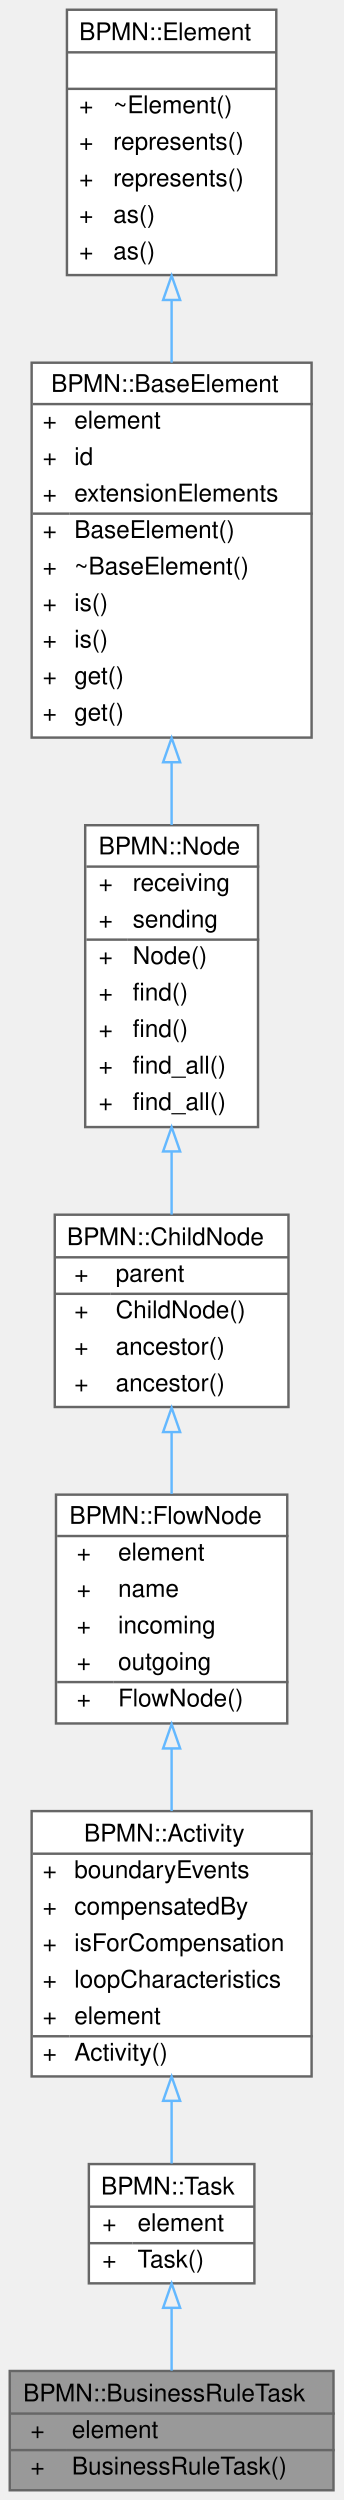
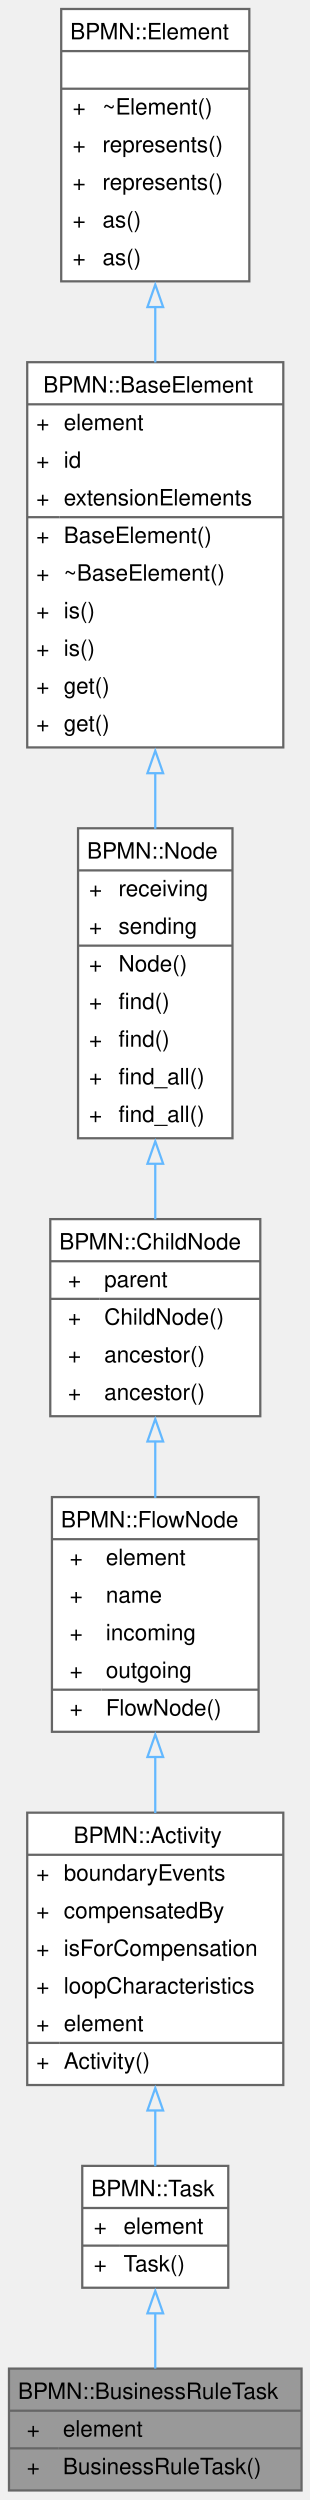
- <svg xmlns="http://www.w3.org/2000/svg" xmlns:xlink="http://www.w3.org/1999/xlink" width="141pt" height="1027pt" viewBox="0.00 0.00 141.00 1027.00">
-   <g id="graph0" class="graph" transform="scale(1 1) rotate(0) translate(4 1023)">
+ <svg xmlns="http://www.w3.org/2000/svg" xmlns:xlink="http://www.w3.org/1999/xlink" width="138pt" height="1113pt" viewBox="0.00 0.00 138.00 1113.00">
+   <g id="graph0" class="graph" transform="scale(1 1) rotate(0) translate(4 1108.75)">
    <g id="Node000001" class="node">
      <g id="a_Node000001">
        <a xlink:title=" ">
-           <polygon fill="#999999" stroke="transparent" points="133,-49 0,-49 0,0 133,0 133,-49" />
-           <text text-anchor="start" x="5.5" y="-36.5" font-family="Helvetica,sans-Serif" font-size="10.00">BPMN::BusinessRuleTask</text>
-           <text text-anchor="start" x="8.5" y="-21.5" font-family="Helvetica,sans-Serif" font-size="10.00">+</text>
-           <text text-anchor="start" x="25.5" y="-21.5" font-family="Helvetica,sans-Serif" font-size="10.00">element</text>
-           <text text-anchor="start" x="8.5" y="-6.5" font-family="Helvetica,sans-Serif" font-size="10.00">+</text>
-           <text text-anchor="start" x="25.5" y="-6.5" font-family="Helvetica,sans-Serif" font-size="10.00">BusinessRuleTask()</text>
-           <polygon fill="#666666" stroke="#666666" points="0.5,-31.5 0.5,-31.5 133.5,-31.5 133.5,-31.5 0.5,-31.5" />
-           <polygon fill="#666666" stroke="#666666" points="0.5,-16.5 0.5,-16.5 23.5,-16.5 23.5,-16.5 0.5,-16.5" />
-           <polygon fill="#666666" stroke="#666666" points="23.5,-16.5 23.5,-16.5 133.5,-16.5 133.5,-16.5 23.5,-16.5" />
-           <polygon fill="none" stroke="#666666" points="0,0 0,-49 133,-49 133,0 0,0" />
+           <polygon fill="#999999" stroke="none" points="130.25,-54.25 0,-54.25 0,0 130.25,0 130.25,-54.25" />
+           <text xml:space="preserve" text-anchor="start" x="4" y="-40.75" font-family="Helvetica,sans-Serif" font-size="10.00">BPMN::BusinessRuleTask</text>
+           <text xml:space="preserve" text-anchor="start" x="7.88" y="-24" font-family="Helvetica,sans-Serif" font-size="10.00">+</text>
+           <text xml:space="preserve" text-anchor="start" x="24" y="-24" font-family="Helvetica,sans-Serif" font-size="10.00">element</text>
+           <text xml:space="preserve" text-anchor="start" x="7.88" y="-7.25" font-family="Helvetica,sans-Serif" font-size="10.00">+</text>
+           <text xml:space="preserve" text-anchor="start" x="24" y="-7.25" font-family="Helvetica,sans-Serif" font-size="10.00">BusinessRuleTask()</text>
+           <polygon fill="#666666" stroke="#666666" points="0,-35.5 0,-35.5 130.25,-35.5 130.25,-35.5 0,-35.5" />
+           <polygon fill="#666666" stroke="#666666" points="0,-18.75 0,-18.75 22,-18.75 22,-18.75 0,-18.75" />
+           <polygon fill="#666666" stroke="#666666" points="22,-18.75 22,-18.75 130.25,-18.75 130.25,-18.75 22,-18.75" />
+           <polygon fill="none" stroke="#666666" points="0,0 0,-54.25 130.25,-54.25 130.25,0 0,0" />
        </a>
      </g>
    </g>
    <g id="Node000002" class="node">
      <g id="a_Node000002">
        <a xlink:href="classBPMN_1_1Task.html" target="_top" xlink:title=" ">
-           <polygon fill="white" stroke="transparent" points="100.5,-134 32.5,-134 32.5,-85 100.5,-85 100.5,-134" />
-           <text text-anchor="start" x="37.5" y="-121.5" font-family="Helvetica,sans-Serif" font-size="10.00">BPMN::Task</text>
-           <text text-anchor="start" x="38" y="-106.5" font-family="Helvetica,sans-Serif" font-size="10.00">+</text>
-           <text text-anchor="start" x="52.5" y="-106.5" font-family="Helvetica,sans-Serif" font-size="10.00">element</text>
-           <text text-anchor="start" x="38" y="-91.5" font-family="Helvetica,sans-Serif" font-size="10.00">+</text>
-           <text text-anchor="start" x="52.5" y="-91.5" font-family="Helvetica,sans-Serif" font-size="10.00">Task()</text>
-           <polygon fill="#666666" stroke="#666666" points="32.5,-116.5 32.5,-116.5 100.5,-116.5 100.5,-116.5 32.5,-116.5" />
-           <polygon fill="#666666" stroke="#666666" points="32.5,-101.5 32.5,-101.5 50.5,-101.5 50.5,-101.5 32.5,-101.5" />
-           <polygon fill="#666666" stroke="#666666" points="50.5,-101.5 50.5,-101.5 100.5,-101.5 100.5,-101.5 50.5,-101.5" />
-           <polygon fill="none" stroke="#666666" points="32.5,-85 32.5,-134 100.5,-134 100.5,-85 32.5,-85" />
+           <polygon fill="white" stroke="none" points="97.62,-144.5 32.62,-144.5 32.62,-90.25 97.62,-90.25 97.62,-144.5" />
+           <text xml:space="preserve" text-anchor="start" x="36.62" y="-131" font-family="Helvetica,sans-Serif" font-size="10.00">BPMN::Task</text>
+           <text xml:space="preserve" text-anchor="start" x="37.69" y="-114.25" font-family="Helvetica,sans-Serif" font-size="10.00">+</text>
+           <text xml:space="preserve" text-anchor="start" x="51" y="-114.25" font-family="Helvetica,sans-Serif" font-size="10.00">element</text>
+           <text xml:space="preserve" text-anchor="start" x="37.69" y="-97.5" font-family="Helvetica,sans-Serif" font-size="10.00">+</text>
+           <text xml:space="preserve" text-anchor="start" x="51" y="-97.5" font-family="Helvetica,sans-Serif" font-size="10.00">Task()</text>
+           <polygon fill="#666666" stroke="#666666" points="32.62,-125.75 32.62,-125.75 97.62,-125.75 97.62,-125.75 32.62,-125.75" />
+           <polygon fill="#666666" stroke="#666666" points="32.62,-109 32.62,-109 49,-109 49,-109 32.62,-109" />
+           <polygon fill="#666666" stroke="#666666" points="49,-109 49,-109 97.62,-109 97.62,-109 49,-109" />
+           <polygon fill="none" stroke="#666666" points="32.62,-90.25 32.62,-144.5 97.62,-144.5 97.62,-90.25 32.62,-90.25" />
        </a>
      </g>
    </g>
    <g id="edge1_Node000001_Node000002" class="edge">
      <g id="a_edge1_Node000001_Node000002">
        <a xlink:title=" ">
-           <path fill="none" stroke="#63b8ff" d="M66.5,-74.77C66.5,-66.17 66.5,-57.1 66.5,-49.12" />
-           <polygon fill="none" stroke="#63b8ff" points="63,-74.94 66.5,-84.94 70,-74.94 63,-74.94" />
+           <path fill="none" stroke="#63b8ff" d="M65.12,-78.96C65.12,-70.64 65.12,-61.99 65.12,-54.24" />
+           <polygon fill="none" stroke="#63b8ff" points="61.63,-78.86 65.13,-88.86 68.63,-78.86 61.63,-78.86" />
        </a>
      </g>
    </g>
    <g id="Node000003" class="node">
      <g id="a_Node000003">
        <a xlink:href="classBPMN_1_1Activity.html" target="_top" xlink:title=" ">
-           <polygon fill="white" stroke="transparent" points="124,-279 9,-279 9,-170 124,-170 124,-279" />
-           <text text-anchor="start" x="30.5" y="-266.5" font-family="Helvetica,sans-Serif" font-size="10.00">BPMN::Activity</text>
-           <text text-anchor="start" x="13.5" y="-251.5" font-family="Helvetica,sans-Serif" font-size="10.00">+</text>
-           <text text-anchor="start" x="26.5" y="-251.5" font-family="Helvetica,sans-Serif" font-size="10.00">boundaryEvents</text>
-           <text text-anchor="start" x="13.5" y="-236.5" font-family="Helvetica,sans-Serif" font-size="10.00">+</text>
-           <text text-anchor="start" x="26.5" y="-236.5" font-family="Helvetica,sans-Serif" font-size="10.00">compensatedBy</text>
-           <text text-anchor="start" x="13.5" y="-221.5" font-family="Helvetica,sans-Serif" font-size="10.00">+</text>
-           <text text-anchor="start" x="26.5" y="-221.5" font-family="Helvetica,sans-Serif" font-size="10.00">isForCompensation</text>
-           <text text-anchor="start" x="13.5" y="-206.5" font-family="Helvetica,sans-Serif" font-size="10.00">+</text>
-           <text text-anchor="start" x="26.5" y="-206.5" font-family="Helvetica,sans-Serif" font-size="10.00">loopCharacteristics</text>
-           <text text-anchor="start" x="13.5" y="-191.5" font-family="Helvetica,sans-Serif" font-size="10.00">+</text>
-           <text text-anchor="start" x="26.5" y="-191.5" font-family="Helvetica,sans-Serif" font-size="10.00">element</text>
-           <text text-anchor="start" x="13.5" y="-176.5" font-family="Helvetica,sans-Serif" font-size="10.00">+</text>
-           <text text-anchor="start" x="26.5" y="-176.5" font-family="Helvetica,sans-Serif" font-size="10.00">Activity()</text>
-           <polygon fill="#666666" stroke="#666666" points="9.5,-261.5 9.5,-261.5 124.5,-261.5 124.5,-261.5 9.5,-261.5" />
-           <polygon fill="#666666" stroke="#666666" points="9.5,-186.5 9.5,-186.5 24.5,-186.5 24.5,-186.5 9.5,-186.5" />
-           <polygon fill="#666666" stroke="#666666" points="24.5,-186.5 24.5,-186.5 124.5,-186.5 124.5,-186.5 24.5,-186.5" />
-           <polygon fill="none" stroke="#666666" points="9,-170 9,-279 124,-279 124,-170 9,-170" />
+           <polygon fill="white" stroke="none" points="122.12,-301.75 8.12,-301.75 8.12,-180.5 122.12,-180.5 122.12,-301.75" />
+           <text xml:space="preserve" text-anchor="start" x="28.75" y="-288.25" font-family="Helvetica,sans-Serif" font-size="10.00">BPMN::Activity</text>
+           <text xml:space="preserve" text-anchor="start" x="12.12" y="-271.5" font-family="Helvetica,sans-Serif" font-size="10.00">+</text>
+           <text xml:space="preserve" text-anchor="start" x="24.38" y="-271.5" font-family="Helvetica,sans-Serif" font-size="10.00">boundaryEvents</text>
+           <text xml:space="preserve" text-anchor="start" x="12.12" y="-254.75" font-family="Helvetica,sans-Serif" font-size="10.00">+</text>
+           <text xml:space="preserve" text-anchor="start" x="24.38" y="-254.75" font-family="Helvetica,sans-Serif" font-size="10.00">compensatedBy</text>
+           <text xml:space="preserve" text-anchor="start" x="12.12" y="-238" font-family="Helvetica,sans-Serif" font-size="10.00">+</text>
+           <text xml:space="preserve" text-anchor="start" x="24.38" y="-238" font-family="Helvetica,sans-Serif" font-size="10.00">isForCompensation</text>
+           <text xml:space="preserve" text-anchor="start" x="12.12" y="-221.25" font-family="Helvetica,sans-Serif" font-size="10.00">+</text>
+           <text xml:space="preserve" text-anchor="start" x="24.38" y="-221.25" font-family="Helvetica,sans-Serif" font-size="10.00">loopCharacteristics</text>
+           <text xml:space="preserve" text-anchor="start" x="12.12" y="-204.5" font-family="Helvetica,sans-Serif" font-size="10.00">+</text>
+           <text xml:space="preserve" text-anchor="start" x="24.38" y="-204.5" font-family="Helvetica,sans-Serif" font-size="10.00">element</text>
+           <text xml:space="preserve" text-anchor="start" x="12.12" y="-187.75" font-family="Helvetica,sans-Serif" font-size="10.00">+</text>
+           <text xml:space="preserve" text-anchor="start" x="24.38" y="-187.75" font-family="Helvetica,sans-Serif" font-size="10.00">Activity()</text>
+           <polygon fill="#666666" stroke="#666666" points="8.12,-283 8.12,-283 122.12,-283 122.12,-283 8.12,-283" />
+           <polygon fill="#666666" stroke="#666666" points="8.12,-199.25 8.12,-199.25 22.38,-199.25 22.38,-199.25 8.12,-199.25" />
+           <polygon fill="#666666" stroke="#666666" points="22.38,-199.25 22.38,-199.25 122.12,-199.25 122.12,-199.25 22.38,-199.25" />
+           <polygon fill="none" stroke="#666666" points="8.12,-180.5 8.12,-301.75 122.12,-301.75 122.12,-180.5 8.12,-180.5" />
        </a>
      </g>
    </g>
    <g id="edge2_Node000002_Node000003" class="edge">
      <g id="a_edge2_Node000002_Node000003">
        <a xlink:title=" ">
-           <path fill="none" stroke="#63b8ff" d="M66.5,-159.69C66.5,-150.63 66.5,-141.82 66.5,-134.23" />
-           <polygon fill="none" stroke="#63b8ff" points="63,-159.98 66.5,-169.98 70,-159.98 63,-159.98" />
+           <path fill="none" stroke="#63b8ff" d="M65.12,-169.32C65.12,-160.42 65.12,-151.82 65.12,-144.3" />
+           <polygon fill="none" stroke="#63b8ff" points="61.63,-169.16 65.13,-179.16 68.63,-169.16 61.63,-169.16" />
        </a>
      </g>
    </g>
    <g id="Node000004" class="node">
      <g id="a_Node000004">
        <a xlink:href="classBPMN_1_1FlowNode.html" target="_top" xlink:title="Base class for BPMN elements that may contain incoming and outgoing sequence flows.">
-           <polygon fill="white" stroke="transparent" points="114,-409 19,-409 19,-315 114,-315 114,-409" />
-           <text text-anchor="start" x="24.5" y="-397" font-family="Helvetica,sans-Serif" font-size="10.00">BPMN::FlowNode</text>
-           <text text-anchor="start" x="27.5" y="-382" font-family="Helvetica,sans-Serif" font-size="10.00">+</text>
-           <text text-anchor="start" x="44.5" y="-382" font-family="Helvetica,sans-Serif" font-size="10.00">element</text>
-           <text text-anchor="start" x="27.5" y="-367" font-family="Helvetica,sans-Serif" font-size="10.00">+</text>
-           <text text-anchor="start" x="44.5" y="-367" font-family="Helvetica,sans-Serif" font-size="10.00">name</text>
-           <text text-anchor="start" x="27.5" y="-352" font-family="Helvetica,sans-Serif" font-size="10.00">+</text>
-           <text text-anchor="start" x="44.5" y="-352" font-family="Helvetica,sans-Serif" font-size="10.00">incoming</text>
-           <text text-anchor="start" x="27.5" y="-337" font-family="Helvetica,sans-Serif" font-size="10.00">+</text>
-           <text text-anchor="start" x="44.5" y="-337" font-family="Helvetica,sans-Serif" font-size="10.00">outgoing</text>
-           <text text-anchor="start" x="27.5" y="-322" font-family="Helvetica,sans-Serif" font-size="10.00">+</text>
-           <text text-anchor="start" x="44.5" y="-322" font-family="Helvetica,sans-Serif" font-size="10.00">FlowNode()</text>
-           <polygon fill="#666666" stroke="#666666" points="19.5,-392 19.5,-392 114.5,-392 114.5,-392 19.5,-392" />
-           <polygon fill="#666666" stroke="#666666" points="19.5,-332 19.5,-332 42.5,-332 42.5,-332 19.5,-332" />
-           <polygon fill="#666666" stroke="#666666" points="42.5,-332 42.5,-332 114.5,-332 114.5,-332 42.5,-332" />
-           <polygon fill="none" stroke="#666666" points="19,-315 19,-409 114,-409 114,-315 19,-315" />
+           <polygon fill="white" stroke="none" points="111.12,-442.25 19.12,-442.25 19.12,-337.75 111.12,-337.75 111.12,-442.25" />
+           <text xml:space="preserve" text-anchor="start" x="23.12" y="-428.75" font-family="Helvetica,sans-Serif" font-size="10.00">BPMN::FlowNode</text>
+           <text xml:space="preserve" text-anchor="start" x="27" y="-412" font-family="Helvetica,sans-Serif" font-size="10.00">+</text>
+           <text xml:space="preserve" text-anchor="start" x="43.12" y="-412" font-family="Helvetica,sans-Serif" font-size="10.00">element</text>
+           <text xml:space="preserve" text-anchor="start" x="27" y="-395.25" font-family="Helvetica,sans-Serif" font-size="10.00">+</text>
+           <text xml:space="preserve" text-anchor="start" x="43.12" y="-395.25" font-family="Helvetica,sans-Serif" font-size="10.00">name</text>
+           <text xml:space="preserve" text-anchor="start" x="27" y="-378.5" font-family="Helvetica,sans-Serif" font-size="10.00">+</text>
+           <text xml:space="preserve" text-anchor="start" x="43.12" y="-378.5" font-family="Helvetica,sans-Serif" font-size="10.00">incoming</text>
+           <text xml:space="preserve" text-anchor="start" x="27" y="-361.75" font-family="Helvetica,sans-Serif" font-size="10.00">+</text>
+           <text xml:space="preserve" text-anchor="start" x="43.12" y="-361.75" font-family="Helvetica,sans-Serif" font-size="10.00">outgoing</text>
+           <text xml:space="preserve" text-anchor="start" x="27" y="-345" font-family="Helvetica,sans-Serif" font-size="10.00">+</text>
+           <text xml:space="preserve" text-anchor="start" x="43.12" y="-345" font-family="Helvetica,sans-Serif" font-size="10.00">FlowNode()</text>
+           <polygon fill="#666666" stroke="#666666" points="19.12,-423.5 19.12,-423.5 111.12,-423.5 111.12,-423.5 19.12,-423.5" />
+           <polygon fill="#666666" stroke="#666666" points="19.12,-356.5 19.12,-356.5 41.12,-356.5 41.12,-356.5 19.12,-356.5" />
+           <polygon fill="#666666" stroke="#666666" points="41.12,-356.5 41.12,-356.5 111.12,-356.5 111.12,-356.5 41.12,-356.5" />
+           <polygon fill="none" stroke="#666666" points="19.12,-337.75 19.12,-442.25 111.12,-442.25 111.12,-337.75 19.12,-337.75" />
        </a>
      </g>
    </g>
    <g id="edge3_Node000003_Node000004" class="edge">
      <g id="a_edge3_Node000003_Node000004">
        <a xlink:title=" ">
-           <path fill="none" stroke="#63b8ff" d="M66.5,-304.58C66.5,-296.12 66.5,-287.41 66.5,-279.01" />
-           <polygon fill="none" stroke="#63b8ff" points="63,-304.75 66.5,-314.75 70,-304.75 63,-304.75" />
+           <path fill="none" stroke="#63b8ff" d="M65.12,-326.81C65.12,-318.44 65.12,-309.88 65.12,-301.57" />
+           <polygon fill="none" stroke="#63b8ff" points="61.63,-326.53 65.13,-336.53 68.63,-326.53 61.63,-326.53" />
        </a>
      </g>
    </g>
    <g id="Node000005" class="node">
      <g id="a_Node000005">
        <a xlink:href="classBPMN_1_1ChildNode.html" target="_top" xlink:title="Base class for BPMN elements within a Scope.">
-           <polygon fill="white" stroke="transparent" points="114.5,-524 18.5,-524 18.5,-445 114.5,-445 114.5,-524" />
-           <text text-anchor="start" x="23.5" y="-511.5" font-family="Helvetica,sans-Serif" font-size="10.00">BPMN::ChildNode</text>
-           <text text-anchor="start" x="26.5" y="-496.5" font-family="Helvetica,sans-Serif" font-size="10.00">+</text>
-           <text text-anchor="start" x="43.5" y="-496.5" font-family="Helvetica,sans-Serif" font-size="10.00">parent</text>
-           <text text-anchor="start" x="26.5" y="-481.5" font-family="Helvetica,sans-Serif" font-size="10.00">+</text>
-           <text text-anchor="start" x="43.5" y="-481.5" font-family="Helvetica,sans-Serif" font-size="10.00">ChildNode()</text>
-           <text text-anchor="start" x="26.5" y="-466.5" font-family="Helvetica,sans-Serif" font-size="10.00">+</text>
-           <text text-anchor="start" x="43.5" y="-466.5" font-family="Helvetica,sans-Serif" font-size="10.00">ancestor()</text>
-           <text text-anchor="start" x="26.5" y="-451.5" font-family="Helvetica,sans-Serif" font-size="10.00">+</text>
-           <text text-anchor="start" x="43.5" y="-451.5" font-family="Helvetica,sans-Serif" font-size="10.00">ancestor()</text>
-           <polygon fill="#666666" stroke="#666666" points="18.5,-506.5 18.5,-506.5 114.5,-506.5 114.5,-506.5 18.5,-506.5" />
-           <polygon fill="#666666" stroke="#666666" points="18.5,-491.5 18.5,-491.5 41.5,-491.5 41.5,-491.5 18.5,-491.5" />
-           <polygon fill="#666666" stroke="#666666" points="41.5,-491.5 41.5,-491.5 114.5,-491.5 114.5,-491.5 41.5,-491.5" />
-           <polygon fill="none" stroke="#666666" points="18.5,-445 18.5,-524 114.5,-524 114.5,-445 18.5,-445" />
+           <polygon fill="white" stroke="none" points="111.88,-566 18.38,-566 18.38,-478.25 111.88,-478.25 111.88,-566" />
+           <text xml:space="preserve" text-anchor="start" x="22.38" y="-552.5" font-family="Helvetica,sans-Serif" font-size="10.00">BPMN::ChildNode</text>
+           <text xml:space="preserve" text-anchor="start" x="26.25" y="-535.75" font-family="Helvetica,sans-Serif" font-size="10.00">+</text>
+           <text xml:space="preserve" text-anchor="start" x="42.38" y="-535.75" font-family="Helvetica,sans-Serif" font-size="10.00">parent</text>
+           <text xml:space="preserve" text-anchor="start" x="26.25" y="-519" font-family="Helvetica,sans-Serif" font-size="10.00">+</text>
+           <text xml:space="preserve" text-anchor="start" x="42.38" y="-519" font-family="Helvetica,sans-Serif" font-size="10.00">ChildNode()</text>
+           <text xml:space="preserve" text-anchor="start" x="26.25" y="-502.25" font-family="Helvetica,sans-Serif" font-size="10.00">+</text>
+           <text xml:space="preserve" text-anchor="start" x="42.38" y="-502.25" font-family="Helvetica,sans-Serif" font-size="10.00">ancestor()</text>
+           <text xml:space="preserve" text-anchor="start" x="26.25" y="-485.5" font-family="Helvetica,sans-Serif" font-size="10.00">+</text>
+           <text xml:space="preserve" text-anchor="start" x="42.38" y="-485.5" font-family="Helvetica,sans-Serif" font-size="10.00">ancestor()</text>
+           <polygon fill="#666666" stroke="#666666" points="18.38,-547.25 18.38,-547.25 111.88,-547.25 111.88,-547.25 18.38,-547.25" />
+           <polygon fill="#666666" stroke="#666666" points="18.38,-530.5 18.38,-530.5 40.38,-530.5 40.38,-530.5 18.38,-530.5" />
+           <polygon fill="#666666" stroke="#666666" points="40.38,-530.5 40.38,-530.5 111.88,-530.5 111.88,-530.5 40.38,-530.5" />
+           <polygon fill="none" stroke="#666666" points="18.38,-478.25 18.38,-566 111.88,-566 111.88,-478.25 18.38,-478.25" />
        </a>
      </g>
    </g>
    <g id="edge4_Node000004_Node000005" class="edge">
      <g id="a_edge4_Node000004_Node000005">
        <a xlink:title=" ">
-           <path fill="none" stroke="#63b8ff" d="M66.5,-434.68C66.5,-426.3 66.5,-417.61 66.5,-409.29" />
-           <polygon fill="none" stroke="#63b8ff" points="63,-434.71 66.5,-444.71 70,-434.71 63,-434.71" />
+           <path fill="none" stroke="#63b8ff" d="M65.12,-467.27C65.12,-458.86 65.12,-450.2 65.12,-441.86" />
+           <polygon fill="none" stroke="#63b8ff" points="61.63,-467 65.13,-477 68.63,-467 61.63,-467" />
        </a>
      </g>
    </g>
    <g id="Node000006" class="node">
      <g id="a_Node000006">
        <a xlink:href="classBPMN_1_1Node.html" target="_top" xlink:title="Base class for all nodes in a BPMN model.">
-           <polygon fill="white" stroke="transparent" points="102,-684 31,-684 31,-560 102,-560 102,-684" />
-           <text text-anchor="start" x="36.5" y="-672" font-family="Helvetica,sans-Serif" font-size="10.00">BPMN::Node</text>
-           <text text-anchor="start" x="36.5" y="-657" font-family="Helvetica,sans-Serif" font-size="10.00">+</text>
-           <text text-anchor="start" x="50.5" y="-657" font-family="Helvetica,sans-Serif" font-size="10.00">receiving</text>
-           <text text-anchor="start" x="36.5" y="-642" font-family="Helvetica,sans-Serif" font-size="10.00">+</text>
-           <text text-anchor="start" x="50.5" y="-642" font-family="Helvetica,sans-Serif" font-size="10.00">sending</text>
-           <text text-anchor="start" x="36.5" y="-627" font-family="Helvetica,sans-Serif" font-size="10.00">+</text>
-           <text text-anchor="start" x="50.5" y="-627" font-family="Helvetica,sans-Serif" font-size="10.00">Node()</text>
-           <text text-anchor="start" x="36.5" y="-612" font-family="Helvetica,sans-Serif" font-size="10.00">+</text>
-           <text text-anchor="start" x="50.5" y="-612" font-family="Helvetica,sans-Serif" font-size="10.00">find()</text>
-           <text text-anchor="start" x="36.5" y="-597" font-family="Helvetica,sans-Serif" font-size="10.00">+</text>
-           <text text-anchor="start" x="50.5" y="-597" font-family="Helvetica,sans-Serif" font-size="10.00">find()</text>
-           <text text-anchor="start" x="36.5" y="-582" font-family="Helvetica,sans-Serif" font-size="10.00">+</text>
-           <text text-anchor="start" x="50.5" y="-582" font-family="Helvetica,sans-Serif" font-size="10.00">find_all()</text>
-           <text text-anchor="start" x="36.5" y="-567" font-family="Helvetica,sans-Serif" font-size="10.00">+</text>
-           <text text-anchor="start" x="50.5" y="-567" font-family="Helvetica,sans-Serif" font-size="10.00">find_all()</text>
-           <polygon fill="#666666" stroke="#666666" points="31.5,-667 31.5,-667 102.5,-667 102.5,-667 31.5,-667" />
-           <polygon fill="#666666" stroke="#666666" points="31.5,-637 31.5,-637 48.5,-637 48.5,-637 31.5,-637" />
-           <polygon fill="#666666" stroke="#666666" points="48.5,-637 48.5,-637 102.5,-637 102.5,-637 48.5,-637" />
-           <polygon fill="none" stroke="#666666" points="31,-560 31,-684 102,-684 102,-560 31,-560" />
+           <polygon fill="white" stroke="none" points="99.5,-740 30.75,-740 30.75,-602 99.5,-602 99.5,-740" />
+           <text xml:space="preserve" text-anchor="start" x="34.75" y="-726.5" font-family="Helvetica,sans-Serif" font-size="10.00">BPMN::Node</text>
+           <text xml:space="preserve" text-anchor="start" x="35.62" y="-709.75" font-family="Helvetica,sans-Serif" font-size="10.00">+</text>
+           <text xml:space="preserve" text-anchor="start" x="48.75" y="-709.75" font-family="Helvetica,sans-Serif" font-size="10.00">receiving</text>
+           <text xml:space="preserve" text-anchor="start" x="35.62" y="-693" font-family="Helvetica,sans-Serif" font-size="10.00">+</text>
+           <text xml:space="preserve" text-anchor="start" x="48.75" y="-693" font-family="Helvetica,sans-Serif" font-size="10.00">sending</text>
+           <text xml:space="preserve" text-anchor="start" x="35.62" y="-676.25" font-family="Helvetica,sans-Serif" font-size="10.00">+</text>
+           <text xml:space="preserve" text-anchor="start" x="48.75" y="-676.25" font-family="Helvetica,sans-Serif" font-size="10.00">Node()</text>
+           <text xml:space="preserve" text-anchor="start" x="35.62" y="-659.5" font-family="Helvetica,sans-Serif" font-size="10.00">+</text>
+           <text xml:space="preserve" text-anchor="start" x="48.75" y="-659.5" font-family="Helvetica,sans-Serif" font-size="10.00">find()</text>
+           <text xml:space="preserve" text-anchor="start" x="35.62" y="-642.75" font-family="Helvetica,sans-Serif" font-size="10.00">+</text>
+           <text xml:space="preserve" text-anchor="start" x="48.75" y="-642.75" font-family="Helvetica,sans-Serif" font-size="10.00">find()</text>
+           <text xml:space="preserve" text-anchor="start" x="35.62" y="-626" font-family="Helvetica,sans-Serif" font-size="10.00">+</text>
+           <text xml:space="preserve" text-anchor="start" x="48.75" y="-626" font-family="Helvetica,sans-Serif" font-size="10.00">find_all()</text>
+           <text xml:space="preserve" text-anchor="start" x="35.62" y="-609.25" font-family="Helvetica,sans-Serif" font-size="10.00">+</text>
+           <text xml:space="preserve" text-anchor="start" x="48.75" y="-609.25" font-family="Helvetica,sans-Serif" font-size="10.00">find_all()</text>
+           <polygon fill="#666666" stroke="#666666" points="30.75,-721.25 30.75,-721.25 99.5,-721.25 99.5,-721.25 30.75,-721.25" />
+           <polygon fill="#666666" stroke="#666666" points="30.75,-687.75 30.75,-687.75 46.75,-687.75 46.75,-687.75 30.75,-687.75" />
+           <polygon fill="#666666" stroke="#666666" points="46.75,-687.75 46.75,-687.75 99.5,-687.75 99.5,-687.75 46.75,-687.75" />
+           <polygon fill="none" stroke="#666666" points="30.75,-602 30.75,-740 99.5,-740 99.5,-602 30.75,-602" />
        </a>
      </g>
    </g>
    <g id="edge5_Node000005_Node000006" class="edge">
      <g id="a_edge5_Node000005_Node000006">
        <a xlink:title=" ">
-           <path fill="none" stroke="#63b8ff" d="M66.5,-549.93C66.5,-541.02 66.5,-532.19 66.5,-524.05" />
-           <polygon fill="none" stroke="#63b8ff" points="63,-549.99 66.5,-559.99 70,-549.99 63,-549.99" />
+           <path fill="none" stroke="#63b8ff" d="M65.12,-590.86C65.12,-582.29 65.12,-573.83 65.12,-565.94" />
+           <polygon fill="none" stroke="#63b8ff" points="61.63,-590.64 65.13,-600.64 68.63,-590.64 61.63,-590.64" />
        </a>
      </g>
    </g>
    <g id="Node000007" class="node">
      <g id="a_Node000007">
        <a xlink:href="classBPMN_1_1BaseElement.html" target="_top" xlink:title="Base class for all core BPMN elements.">
-           <polygon fill="white" stroke="transparent" points="124,-874 9,-874 9,-720 124,-720 124,-874" />
-           <text text-anchor="start" x="17" y="-862" font-family="Helvetica,sans-Serif" font-size="10.00">BPMN::BaseElement</text>
-           <text text-anchor="start" x="13.5" y="-847" font-family="Helvetica,sans-Serif" font-size="10.00">+</text>
-           <text text-anchor="start" x="26.5" y="-847" font-family="Helvetica,sans-Serif" font-size="10.00">element</text>
-           <text text-anchor="start" x="13.5" y="-832" font-family="Helvetica,sans-Serif" font-size="10.00">+</text>
-           <text text-anchor="start" x="26.5" y="-832" font-family="Helvetica,sans-Serif" font-size="10.00">id</text>
-           <text text-anchor="start" x="13.5" y="-817" font-family="Helvetica,sans-Serif" font-size="10.00">+</text>
-           <text text-anchor="start" x="26.5" y="-817" font-family="Helvetica,sans-Serif" font-size="10.00">extensionElements</text>
-           <text text-anchor="start" x="13.5" y="-802" font-family="Helvetica,sans-Serif" font-size="10.00">+</text>
-           <text text-anchor="start" x="26.5" y="-802" font-family="Helvetica,sans-Serif" font-size="10.00">BaseElement()</text>
-           <text text-anchor="start" x="13.5" y="-787" font-family="Helvetica,sans-Serif" font-size="10.00">+</text>
-           <text text-anchor="start" x="26.5" y="-787" font-family="Helvetica,sans-Serif" font-size="10.00">~BaseElement()</text>
-           <text text-anchor="start" x="13.5" y="-772" font-family="Helvetica,sans-Serif" font-size="10.00">+</text>
-           <text text-anchor="start" x="26.5" y="-772" font-family="Helvetica,sans-Serif" font-size="10.00">is()</text>
-           <text text-anchor="start" x="13.5" y="-757" font-family="Helvetica,sans-Serif" font-size="10.00">+</text>
-           <text text-anchor="start" x="26.5" y="-757" font-family="Helvetica,sans-Serif" font-size="10.00">is()</text>
-           <text text-anchor="start" x="13.5" y="-742" font-family="Helvetica,sans-Serif" font-size="10.00">+</text>
-           <text text-anchor="start" x="26.5" y="-742" font-family="Helvetica,sans-Serif" font-size="10.00">get()</text>
-           <text text-anchor="start" x="13.5" y="-727" font-family="Helvetica,sans-Serif" font-size="10.00">+</text>
-           <text text-anchor="start" x="26.5" y="-727" font-family="Helvetica,sans-Serif" font-size="10.00">get()</text>
-           <polygon fill="#666666" stroke="#666666" points="9.5,-857 9.5,-857 124.5,-857 124.5,-857 9.5,-857" />
-           <polygon fill="#666666" stroke="#666666" points="9.5,-812 9.5,-812 24.5,-812 24.5,-812 9.5,-812" />
-           <polygon fill="#666666" stroke="#666666" points="24.5,-812 24.5,-812 124.5,-812 124.5,-812 24.5,-812" />
-           <polygon fill="none" stroke="#666666" points="9,-720 9,-874 124,-874 124,-720 9,-720" />
+           <polygon fill="white" stroke="none" points="122.12,-947.5 8.12,-947.5 8.12,-776 122.12,-776 122.12,-947.5" />
+           <text xml:space="preserve" text-anchor="start" x="15.25" y="-934" font-family="Helvetica,sans-Serif" font-size="10.00">BPMN::BaseElement</text>
+           <text xml:space="preserve" text-anchor="start" x="12.12" y="-917.25" font-family="Helvetica,sans-Serif" font-size="10.00">+</text>
+           <text xml:space="preserve" text-anchor="start" x="24.38" y="-917.25" font-family="Helvetica,sans-Serif" font-size="10.00">element</text>
+           <text xml:space="preserve" text-anchor="start" x="12.12" y="-900.5" font-family="Helvetica,sans-Serif" font-size="10.00">+</text>
+           <text xml:space="preserve" text-anchor="start" x="24.38" y="-900.5" font-family="Helvetica,sans-Serif" font-size="10.00">id</text>
+           <text xml:space="preserve" text-anchor="start" x="12.12" y="-883.75" font-family="Helvetica,sans-Serif" font-size="10.00">+</text>
+           <text xml:space="preserve" text-anchor="start" x="24.38" y="-883.75" font-family="Helvetica,sans-Serif" font-size="10.00">extensionElements</text>
+           <text xml:space="preserve" text-anchor="start" x="12.12" y="-867" font-family="Helvetica,sans-Serif" font-size="10.00">+</text>
+           <text xml:space="preserve" text-anchor="start" x="24.38" y="-867" font-family="Helvetica,sans-Serif" font-size="10.00">BaseElement()</text>
+           <text xml:space="preserve" text-anchor="start" x="12.12" y="-850.25" font-family="Helvetica,sans-Serif" font-size="10.00">+</text>
+           <text xml:space="preserve" text-anchor="start" x="24.38" y="-850.25" font-family="Helvetica,sans-Serif" font-size="10.00">~BaseElement()</text>
+           <text xml:space="preserve" text-anchor="start" x="12.12" y="-833.5" font-family="Helvetica,sans-Serif" font-size="10.00">+</text>
+           <text xml:space="preserve" text-anchor="start" x="24.38" y="-833.5" font-family="Helvetica,sans-Serif" font-size="10.00">is()</text>
+           <text xml:space="preserve" text-anchor="start" x="12.12" y="-816.75" font-family="Helvetica,sans-Serif" font-size="10.00">+</text>
+           <text xml:space="preserve" text-anchor="start" x="24.38" y="-816.75" font-family="Helvetica,sans-Serif" font-size="10.00">is()</text>
+           <text xml:space="preserve" text-anchor="start" x="12.12" y="-800" font-family="Helvetica,sans-Serif" font-size="10.00">+</text>
+           <text xml:space="preserve" text-anchor="start" x="24.38" y="-800" font-family="Helvetica,sans-Serif" font-size="10.00">get()</text>
+           <text xml:space="preserve" text-anchor="start" x="12.12" y="-783.25" font-family="Helvetica,sans-Serif" font-size="10.00">+</text>
+           <text xml:space="preserve" text-anchor="start" x="24.38" y="-783.25" font-family="Helvetica,sans-Serif" font-size="10.00">get()</text>
+           <polygon fill="#666666" stroke="#666666" points="8.12,-928.75 8.12,-928.75 122.12,-928.75 122.12,-928.75 8.12,-928.75" />
+           <polygon fill="#666666" stroke="#666666" points="8.12,-878.5 8.12,-878.5 22.38,-878.5 22.38,-878.5 8.12,-878.5" />
+           <polygon fill="#666666" stroke="#666666" points="22.38,-878.5 22.38,-878.5 122.12,-878.5 122.12,-878.5 22.38,-878.5" />
+           <polygon fill="none" stroke="#666666" points="8.12,-776 8.12,-947.5 122.12,-947.5 122.12,-776 8.12,-776" />
        </a>
      </g>
    </g>
    <g id="edge6_Node000006_Node000007" class="edge">
      <g id="a_edge6_Node000006_Node000007">
        <a xlink:title=" ">
-           <path fill="none" stroke="#63b8ff" d="M66.5,-709.73C66.5,-701.07 66.5,-692.41 66.5,-684.1" />
-           <polygon fill="none" stroke="#63b8ff" points="63,-709.87 66.5,-719.87 70,-709.87 63,-709.87" />
+           <path fill="none" stroke="#63b8ff" d="M65.12,-764.61C65.12,-756.21 65.12,-747.84 65.12,-739.75" />
+           <polygon fill="none" stroke="#63b8ff" points="61.63,-764.52 65.13,-774.52 68.63,-764.52 61.63,-764.52" />
        </a>
      </g>
    </g>
    <g id="Node000008" class="node">
      <g id="a_Node000008">
        <a xlink:href="classBPMN_1_1Element.html" target="_top" xlink:title="Abstract base class for all elements in a BPMN model.">
-           <polygon fill="white" stroke="transparent" points="109.5,-1019 23.5,-1019 23.5,-910 109.5,-910 109.5,-1019" />
-           <text text-anchor="start" x="28.5" y="-1006.5" font-family="Helvetica,sans-Serif" font-size="10.00">BPMN::Element</text>
-           <text text-anchor="start" x="64.5" y="-991.5" font-family="Helvetica,sans-Serif" font-size="10.00"> </text>
-           <text text-anchor="start" x="28.5" y="-976.5" font-family="Helvetica,sans-Serif" font-size="10.00">+</text>
-           <text text-anchor="start" x="42.5" y="-976.5" font-family="Helvetica,sans-Serif" font-size="10.00">~Element()</text>
-           <text text-anchor="start" x="28.5" y="-961.5" font-family="Helvetica,sans-Serif" font-size="10.00">+</text>
-           <text text-anchor="start" x="42.5" y="-961.5" font-family="Helvetica,sans-Serif" font-size="10.00">represents()</text>
-           <text text-anchor="start" x="28.5" y="-946.5" font-family="Helvetica,sans-Serif" font-size="10.00">+</text>
-           <text text-anchor="start" x="42.5" y="-946.5" font-family="Helvetica,sans-Serif" font-size="10.00">represents()</text>
-           <text text-anchor="start" x="28.5" y="-931.5" font-family="Helvetica,sans-Serif" font-size="10.00">+</text>
-           <text text-anchor="start" x="42.5" y="-931.5" font-family="Helvetica,sans-Serif" font-size="10.00">as()</text>
-           <text text-anchor="start" x="28.5" y="-916.5" font-family="Helvetica,sans-Serif" font-size="10.00">+</text>
-           <text text-anchor="start" x="42.5" y="-916.5" font-family="Helvetica,sans-Serif" font-size="10.00">as()</text>
-           <polygon fill="#666666" stroke="#666666" points="23.5,-1001.5 23.5,-1001.5 109.5,-1001.5 109.5,-1001.5 23.5,-1001.5" />
-           <polygon fill="#666666" stroke="#666666" points="23.5,-986.5 23.5,-986.5 109.5,-986.5 109.5,-986.5 23.5,-986.5" />
-           <polygon fill="none" stroke="#666666" points="23.5,-910 23.5,-1019 109.5,-1019 109.5,-910 23.5,-910" />
+           <polygon fill="white" stroke="none" points="107,-1104.75 23.25,-1104.75 23.25,-983.5 107,-983.5 107,-1104.75" />
+           <text xml:space="preserve" text-anchor="start" x="27.25" y="-1091.25" font-family="Helvetica,sans-Serif" font-size="10.00">BPMN::Element</text>
+           <text xml:space="preserve" text-anchor="start" x="63.62" y="-1074.5" font-family="Helvetica,sans-Serif" font-size="10.00"> </text>
+           <text xml:space="preserve" text-anchor="start" x="28.31" y="-1057.75" font-family="Helvetica,sans-Serif" font-size="10.00">+</text>
+           <text xml:space="preserve" text-anchor="start" x="41.62" y="-1057.75" font-family="Helvetica,sans-Serif" font-size="10.00">~Element()</text>
+           <text xml:space="preserve" text-anchor="start" x="28.31" y="-1041" font-family="Helvetica,sans-Serif" font-size="10.00">+</text>
+           <text xml:space="preserve" text-anchor="start" x="41.62" y="-1041" font-family="Helvetica,sans-Serif" font-size="10.00">represents()</text>
+           <text xml:space="preserve" text-anchor="start" x="28.31" y="-1024.25" font-family="Helvetica,sans-Serif" font-size="10.00">+</text>
+           <text xml:space="preserve" text-anchor="start" x="41.62" y="-1024.25" font-family="Helvetica,sans-Serif" font-size="10.00">represents()</text>
+           <text xml:space="preserve" text-anchor="start" x="28.31" y="-1007.5" font-family="Helvetica,sans-Serif" font-size="10.00">+</text>
+           <text xml:space="preserve" text-anchor="start" x="41.62" y="-1007.5" font-family="Helvetica,sans-Serif" font-size="10.00">as()</text>
+           <text xml:space="preserve" text-anchor="start" x="28.31" y="-990.75" font-family="Helvetica,sans-Serif" font-size="10.00">+</text>
+           <text xml:space="preserve" text-anchor="start" x="41.62" y="-990.75" font-family="Helvetica,sans-Serif" font-size="10.00">as()</text>
+           <polygon fill="#666666" stroke="#666666" points="23.25,-1086 23.25,-1086 107,-1086 107,-1086 23.25,-1086" />
+           <polygon fill="#666666" stroke="#666666" points="23.25,-1069.25 23.25,-1069.25 107,-1069.25 107,-1069.25 23.25,-1069.25" />
+           <polygon fill="none" stroke="#666666" points="23.25,-983.5 23.25,-1104.75 107,-1104.75 107,-983.5 23.25,-983.5" />
        </a>
      </g>
    </g>
    <g id="edge7_Node000007_Node000008" class="edge">
      <g id="a_edge7_Node000007_Node000008">
        <a xlink:title=" ">
-           <path fill="none" stroke="#63b8ff" d="M66.5,-899.68C66.5,-891.27 66.5,-882.59 66.5,-874.01" />
-           <polygon fill="none" stroke="#63b8ff" points="63,-899.77 66.5,-909.77 70,-899.77 63,-899.77" />
+           <path fill="none" stroke="#63b8ff" d="M65.12,-972.21C65.12,-964.06 65.12,-955.69 65.12,-947.38" />
+           <polygon fill="none" stroke="#63b8ff" points="61.63,-972.05 65.13,-982.05 68.63,-972.05 61.63,-972.05" />
        </a>
      </g>
    </g>
  </g>
</svg>
